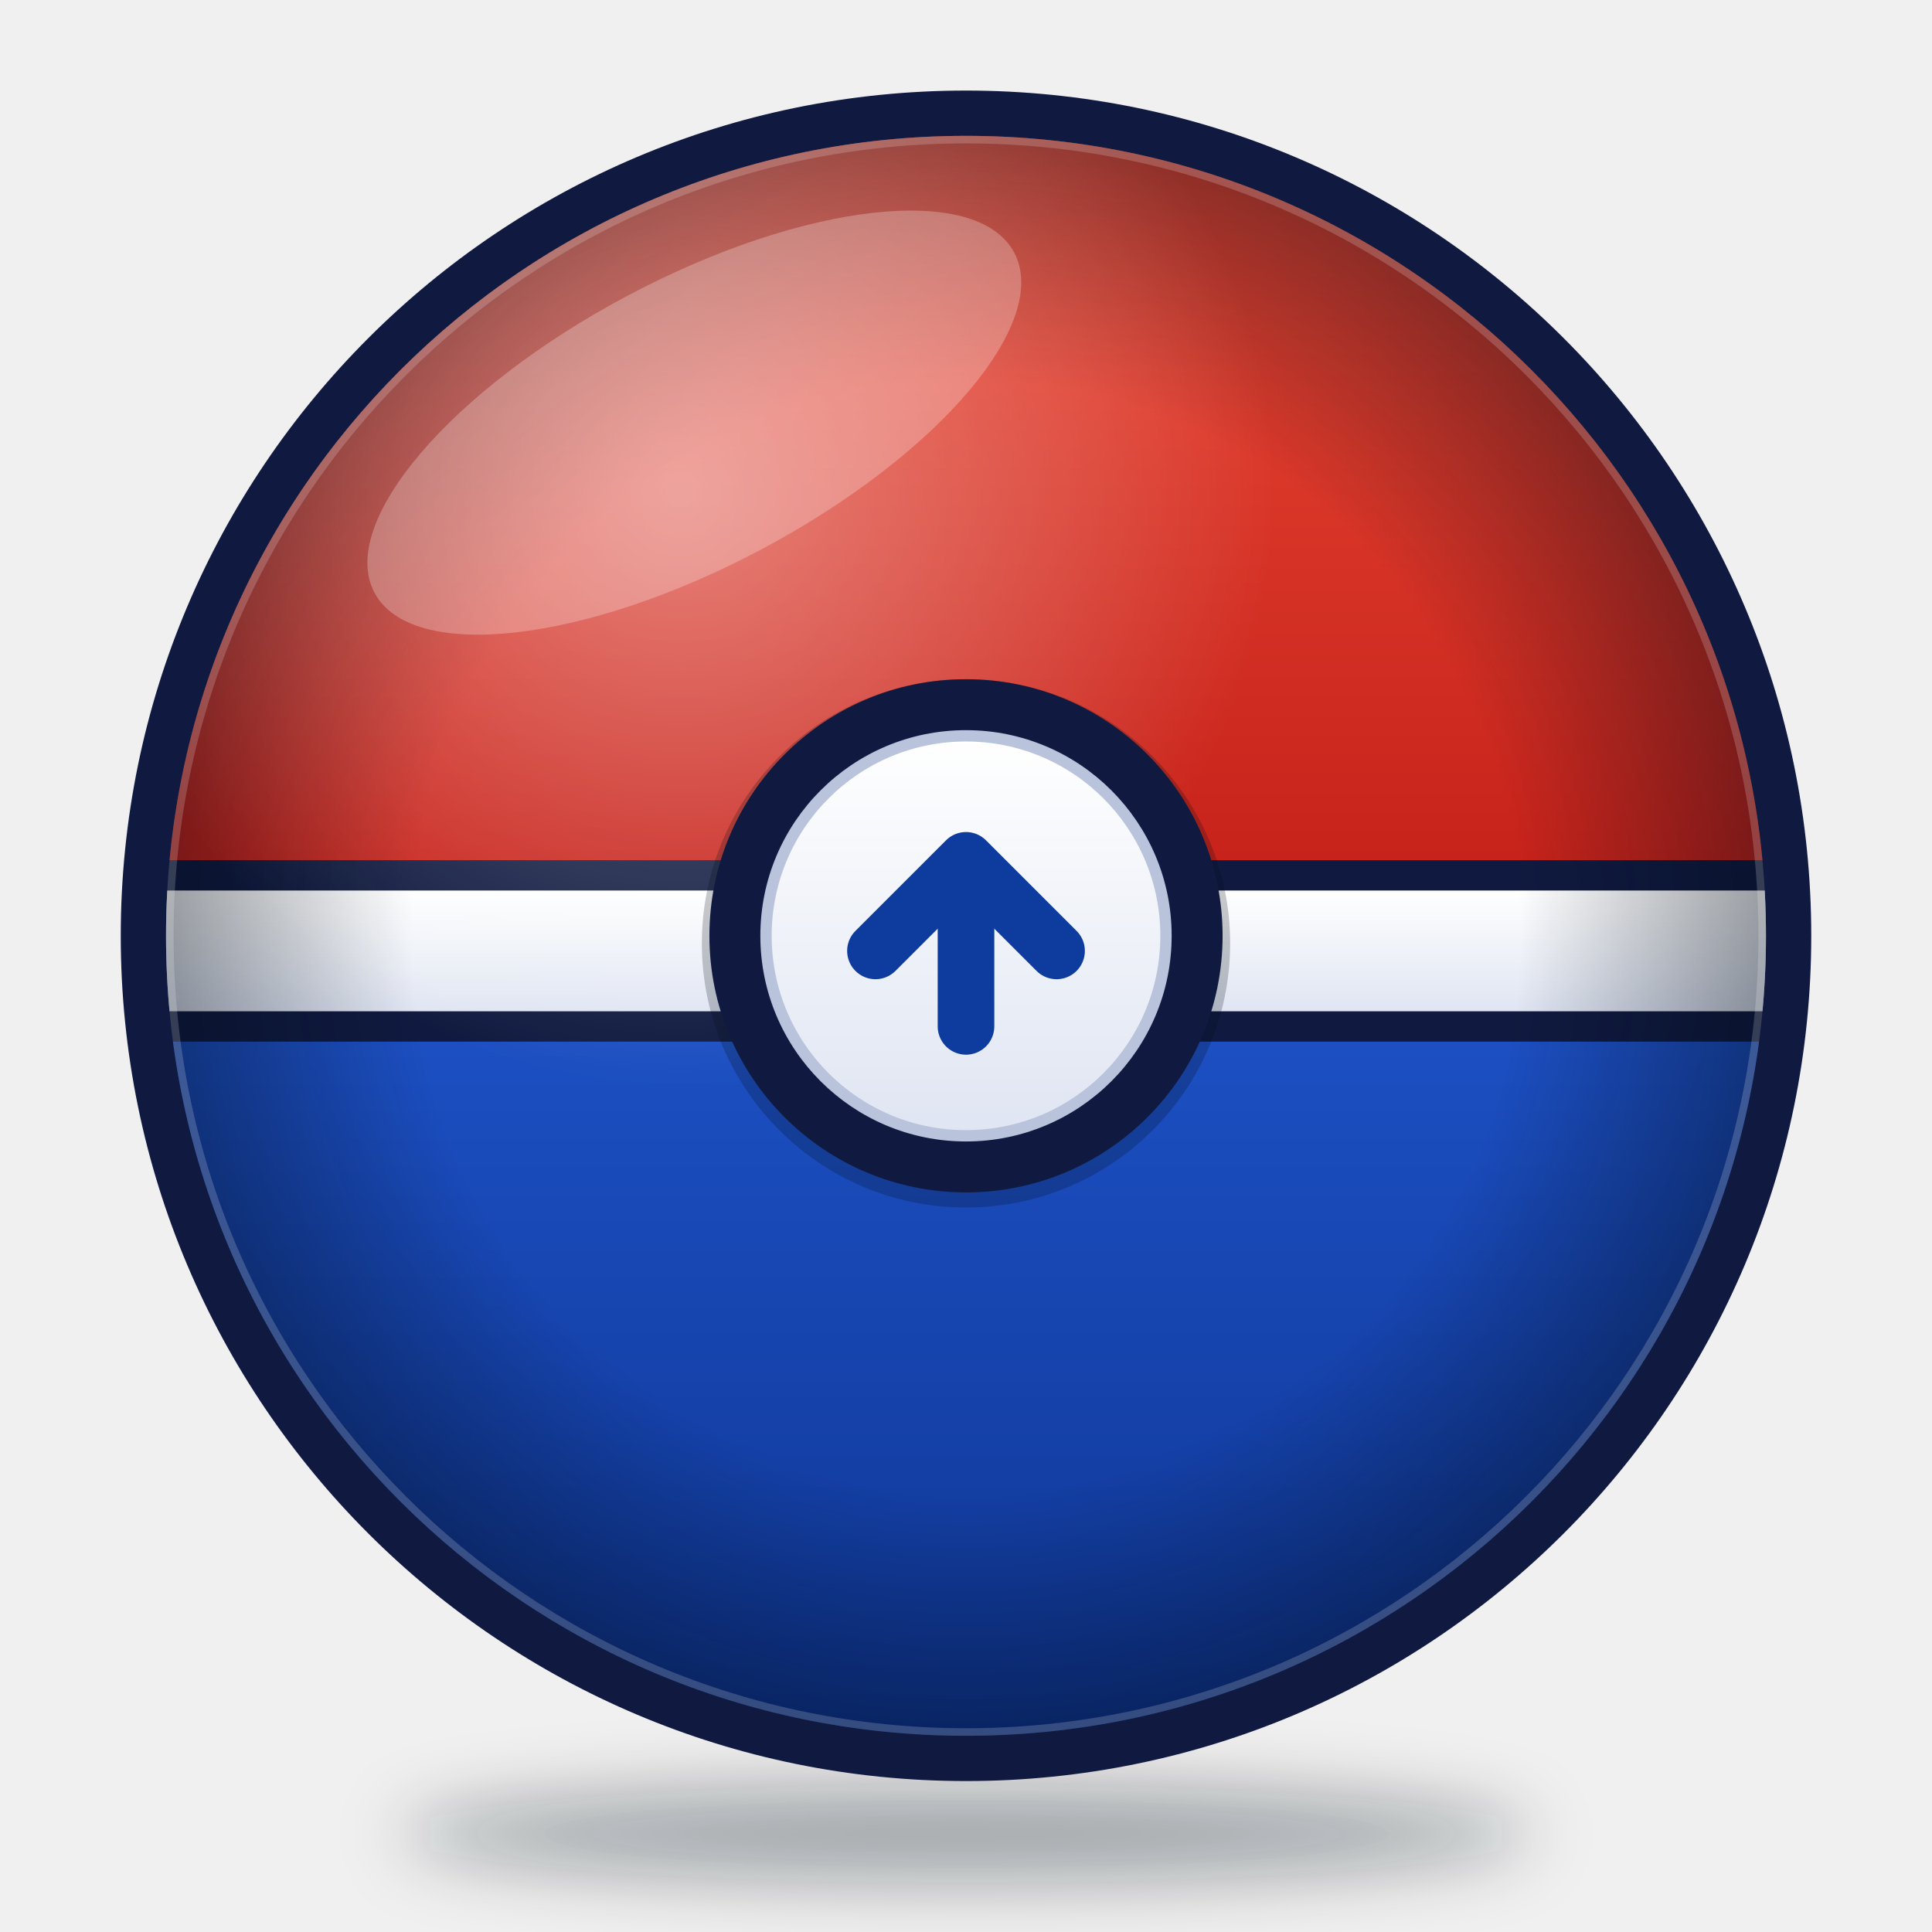
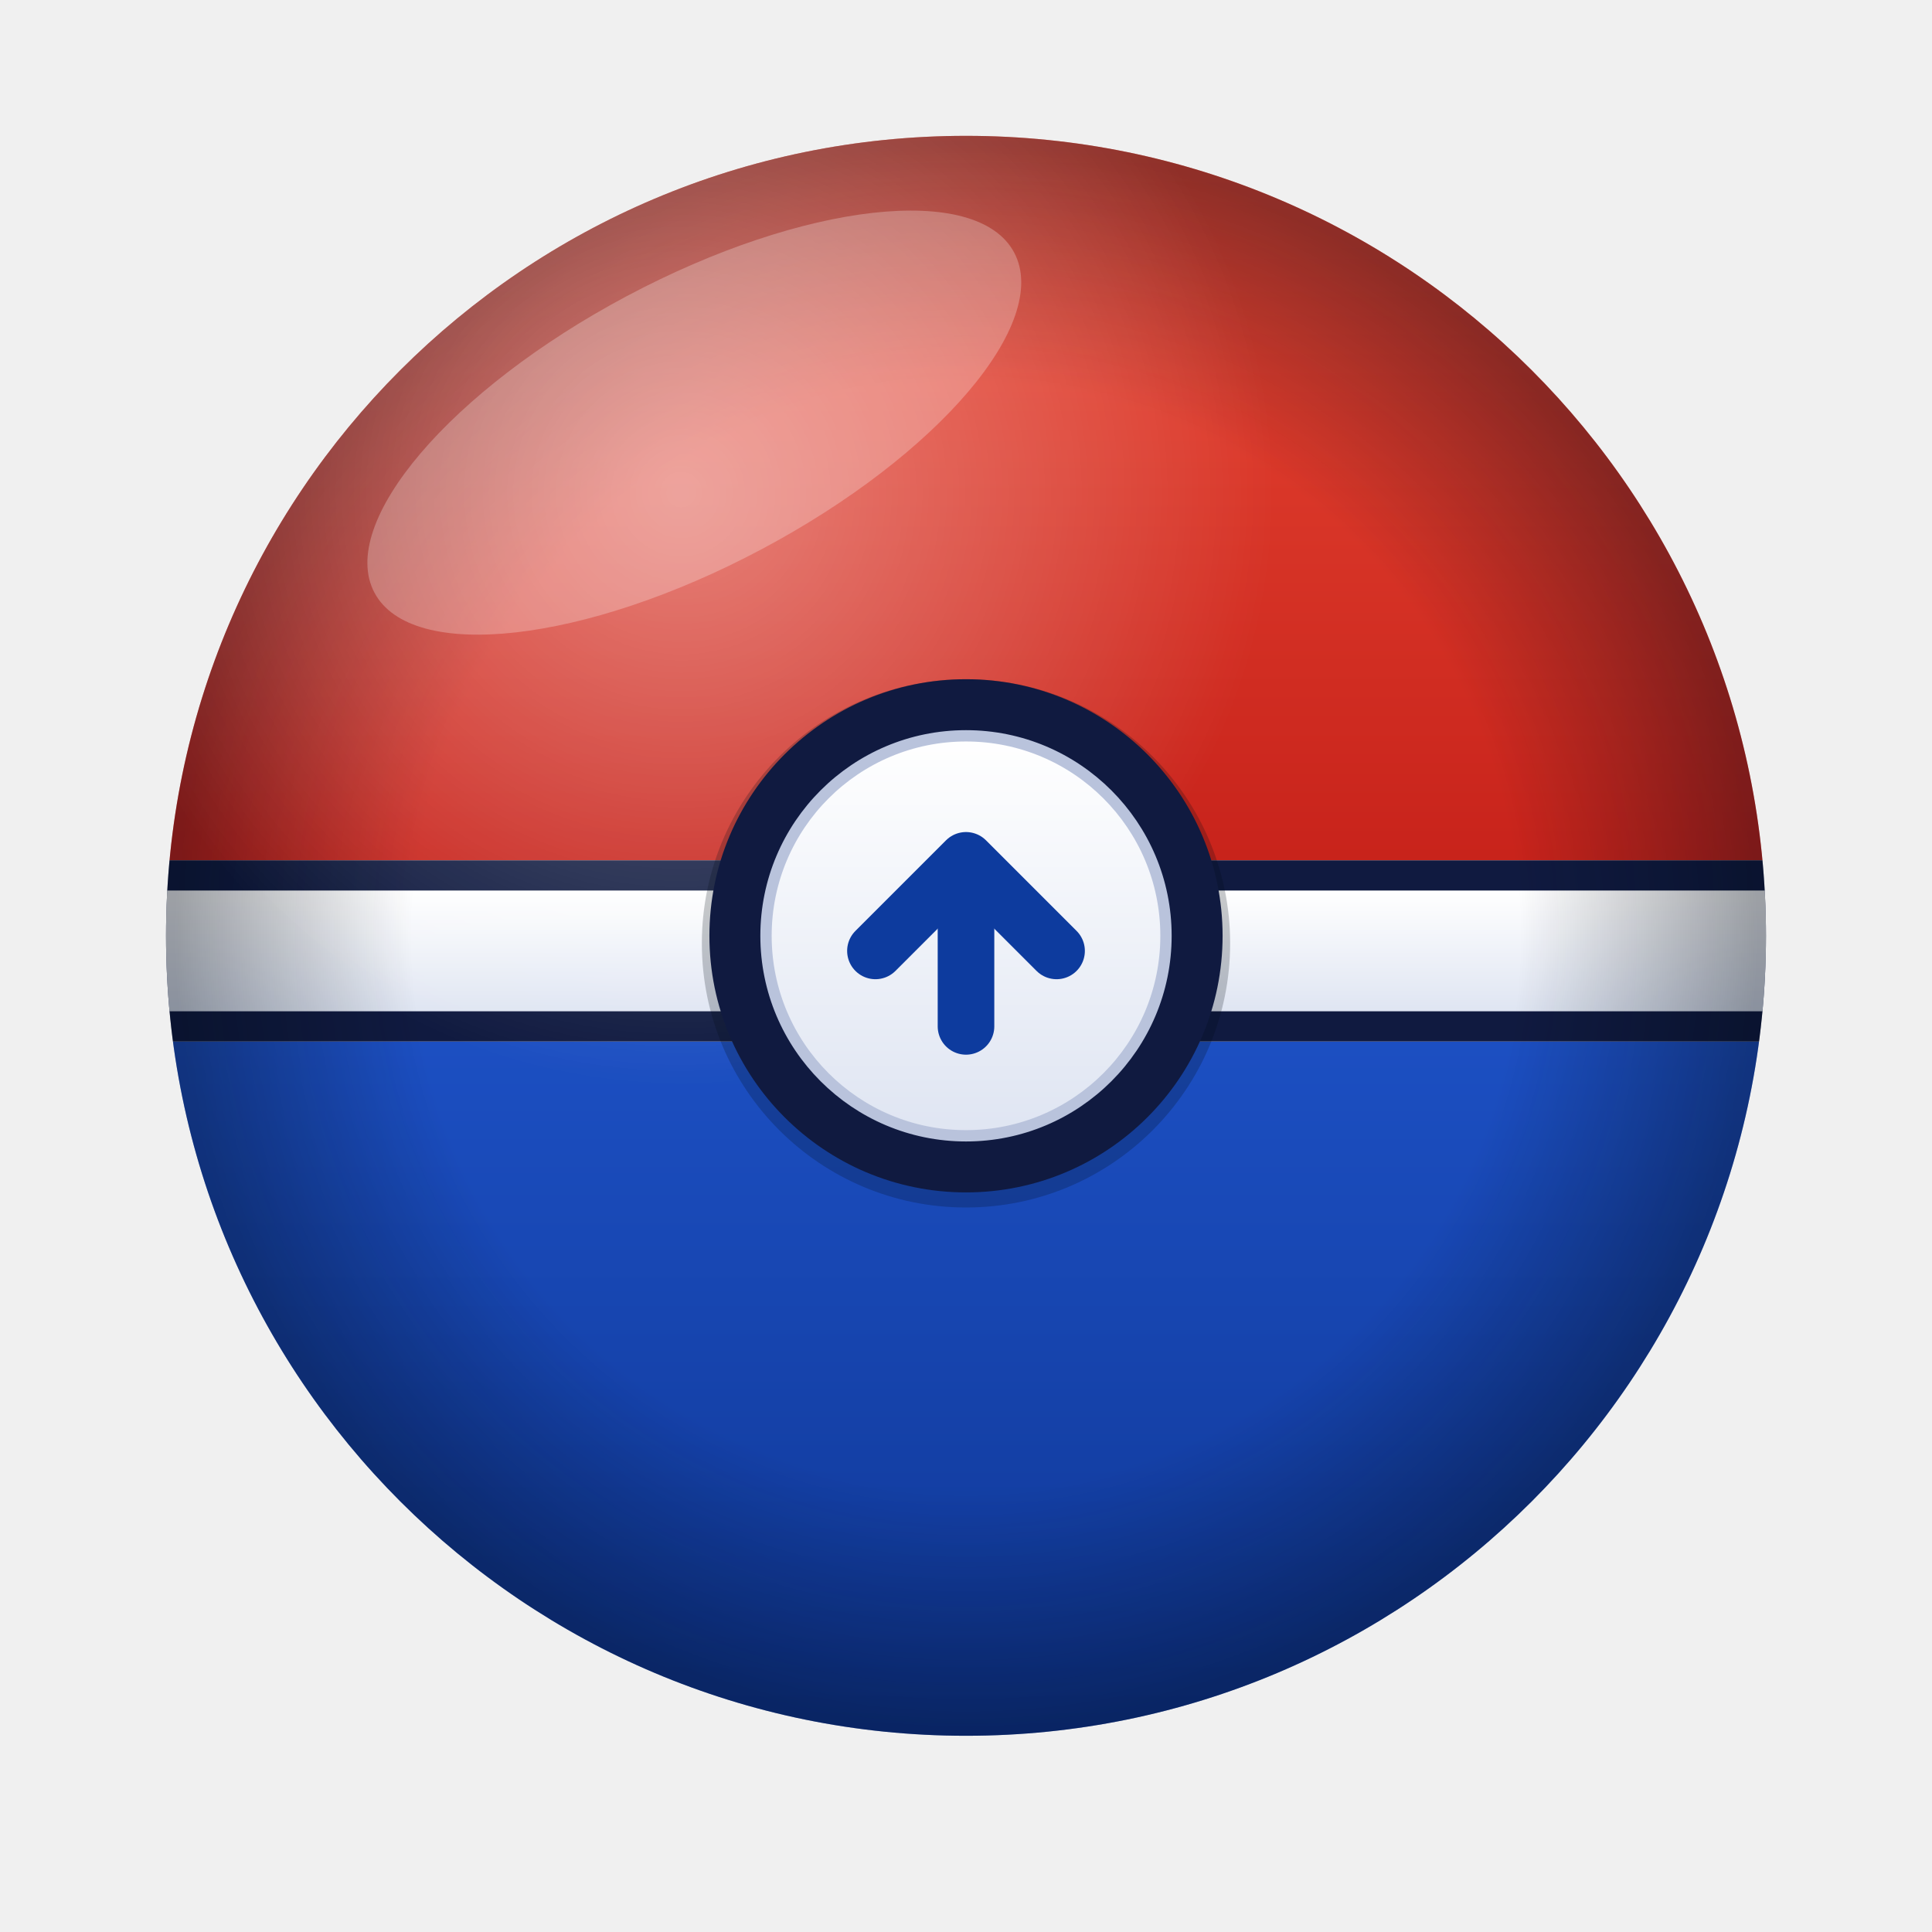
<svg xmlns="http://www.w3.org/2000/svg" viewBox="0 0 512 512" width="512" height="512" role="img" aria-label="Volver arriba">
  <defs>
    <linearGradient id="red" x1="0" y1="0" x2="0" y2="1">
      <stop offset="0" stop-color="#f0503a" />
      <stop offset="1" stop-color="#c8231b" />
    </linearGradient>
    <linearGradient id="blue" x1="0" y1="0" x2="0" y2="1">
      <stop offset="0" stop-color="#1c4fc2" />
      <stop offset="1" stop-color="#0b2f87" />
    </linearGradient>
    <linearGradient id="white" x1="0" y1="0" x2="0" y2="1">
      <stop offset="0" stop-color="#ffffff" />
      <stop offset="1" stop-color="#dfe5f2" />
    </linearGradient>
    <radialGradient id="light" cx="0.32" cy="0.22" r="0.75">
      <stop offset="0" stop-color="#ffffff" stop-opacity="0.38" />
      <stop offset="0.5" stop-color="#ffffff" stop-opacity="0" />
    </radialGradient>
    <radialGradient id="shade" cx="0.5" cy="0.5" r="0.5">
      <stop offset="0.7" stop-color="#000814" stop-opacity="0" />
      <stop offset="1" stop-color="#000814" stop-opacity="0.38" />
    </radialGradient>
    <clipPath id="ball">
      <circle cx="256" cy="248" r="212" />
    </clipPath>
-     <filter id="blur" x="-30%" y="-300%" width="160%" height="700%">
-       <feGaussianBlur stdDeviation="9" />
-     </filter>
  </defs>
-   <ellipse cx="256" cy="486" rx="150" ry="13" fill="#000814" opacity="0.32" filter="url(#blur)" />
-   <circle cx="256" cy="248" r="224" fill="#101a40" />
  <g clip-path="url(#ball)">
    <rect x="0" y="0" width="512" height="228" fill="url(#red)" />
    <rect x="0" y="276" width="512" height="236" fill="url(#blue)" />
    <rect x="0" y="228" width="512" height="48" fill="#101a40" />
    <rect x="0" y="236" width="512" height="32" fill="url(#white)" />
    <circle cx="256" cy="248" r="212" fill="url(#shade)" />
    <circle cx="256" cy="248" r="212" fill="url(#light)" />
    <ellipse cx="184" cy="112" rx="96" ry="38" transform="rotate(-28 184 112)" fill="#fff" opacity="0.26" />
  </g>
-   <circle cx="256" cy="248" r="211" fill="none" stroke="#fff" stroke-opacity="0.18" stroke-width="2" />
  <circle cx="256" cy="250" r="70" fill="#000814" opacity="0.22" />
  <circle cx="256" cy="248" r="68" fill="#101a40" />
  <circle cx="256" cy="248" r="53" fill="url(#white)" />
  <circle cx="256" cy="248" r="53" fill="none" stroke="#b9c3dc" stroke-width="3" />
  <g fill="none" stroke="#0d3b9e" stroke-width="15" stroke-linecap="round" stroke-linejoin="round">
    <path d="M256 272 V230" />
    <path d="M232 252 L256 228 L280 252" />
  </g>
</svg>
